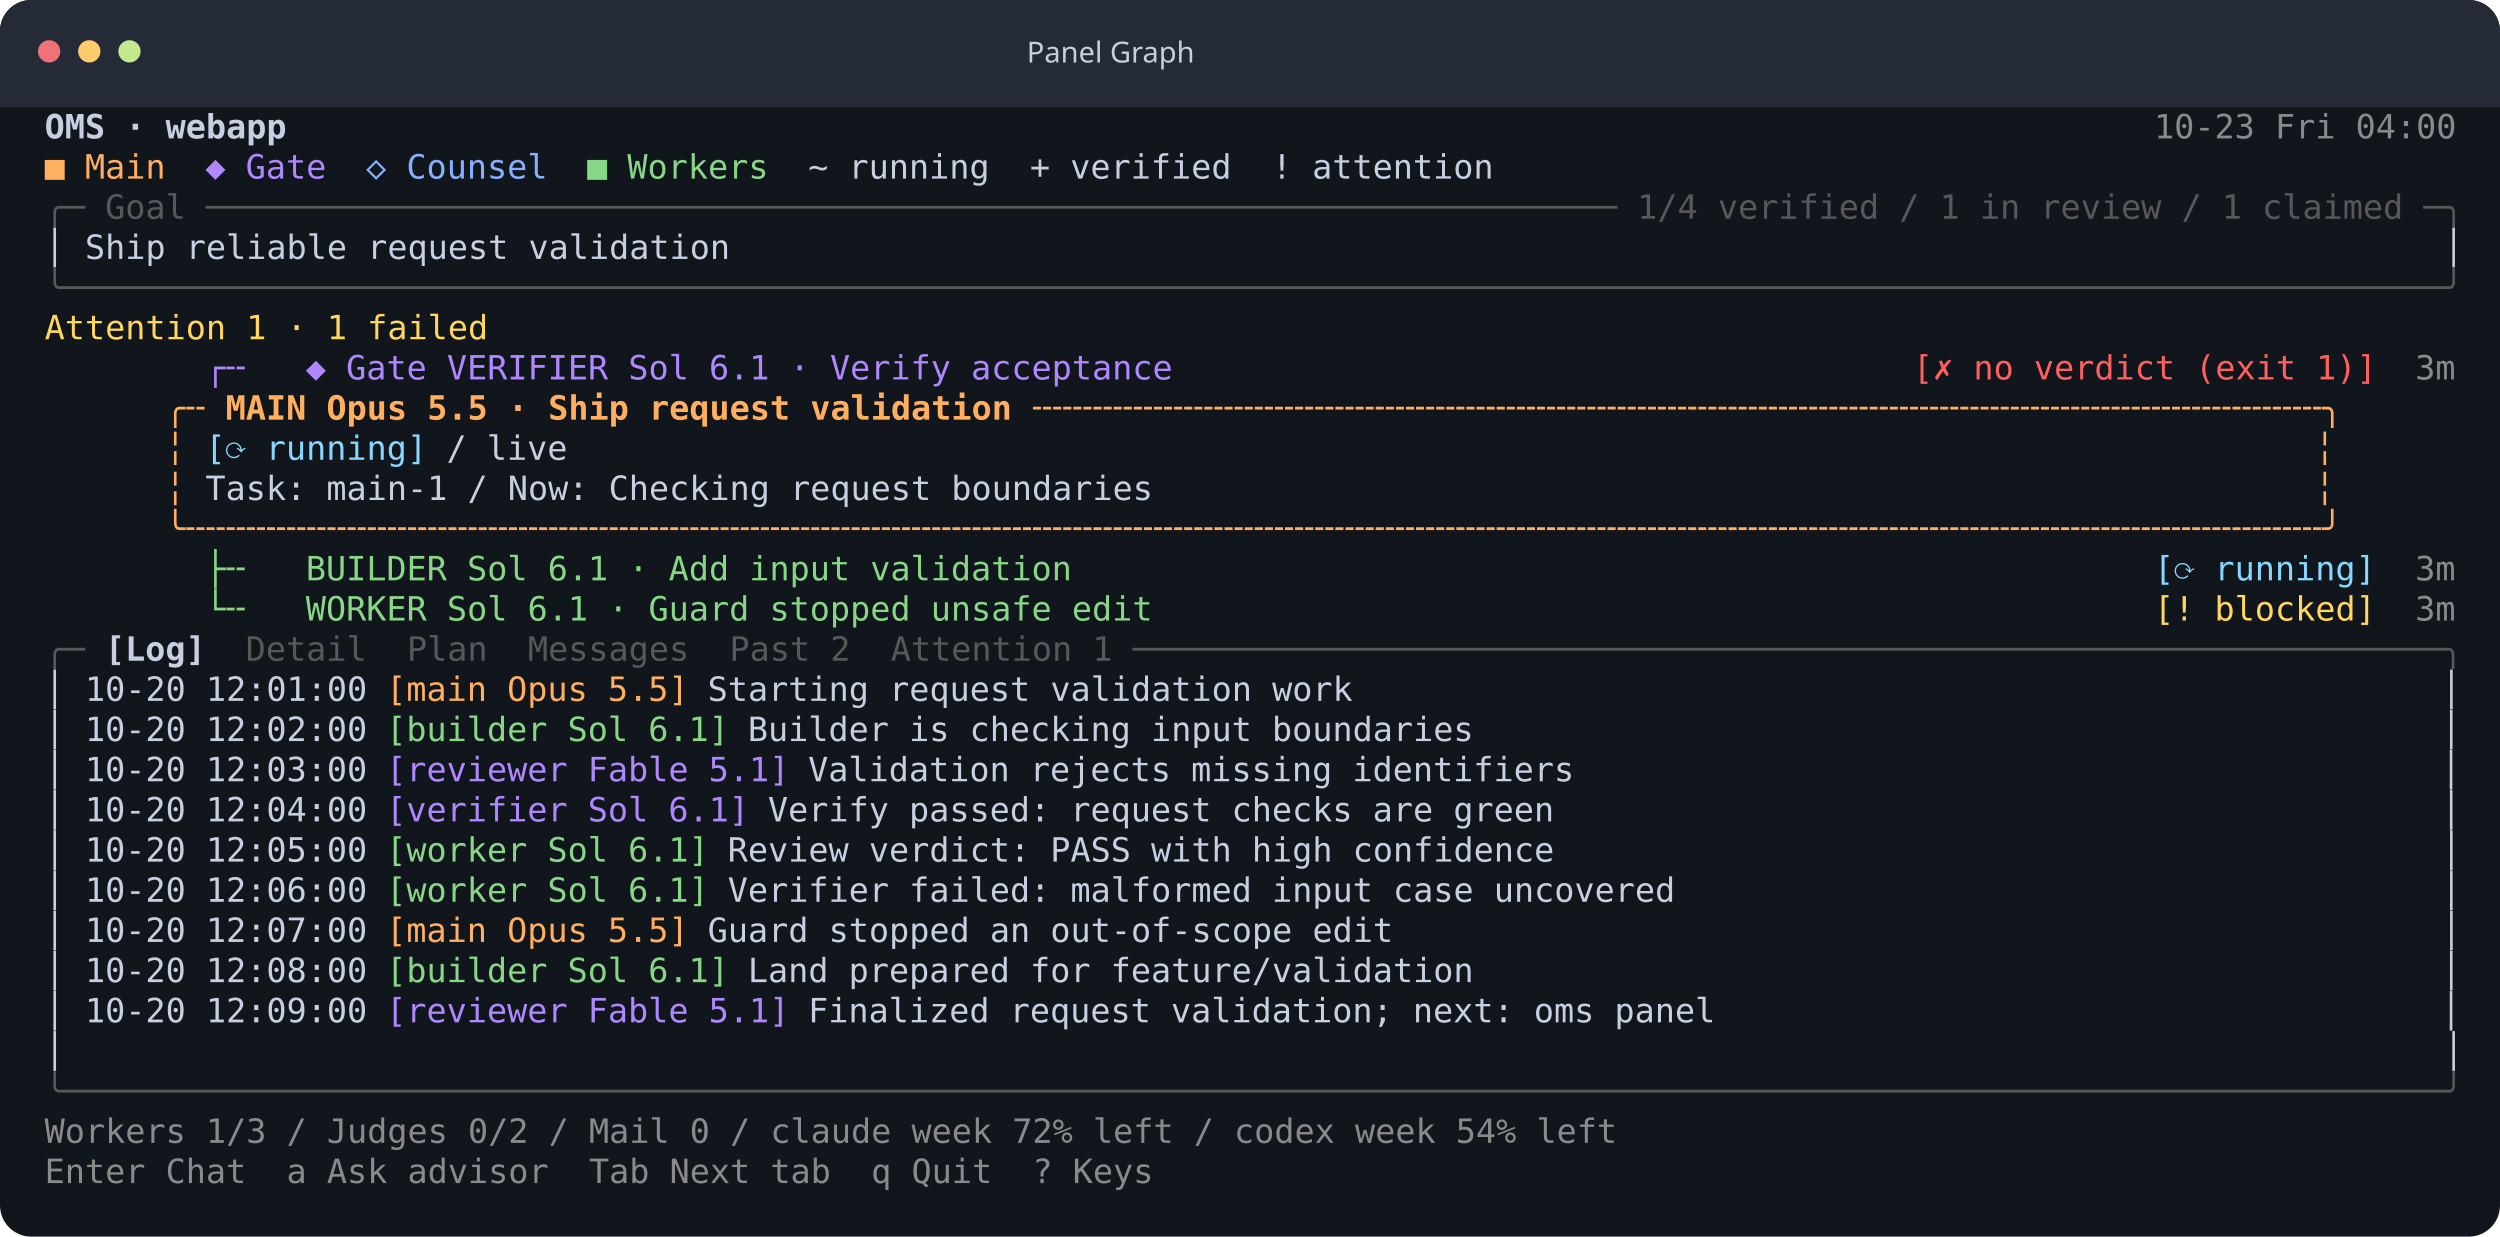
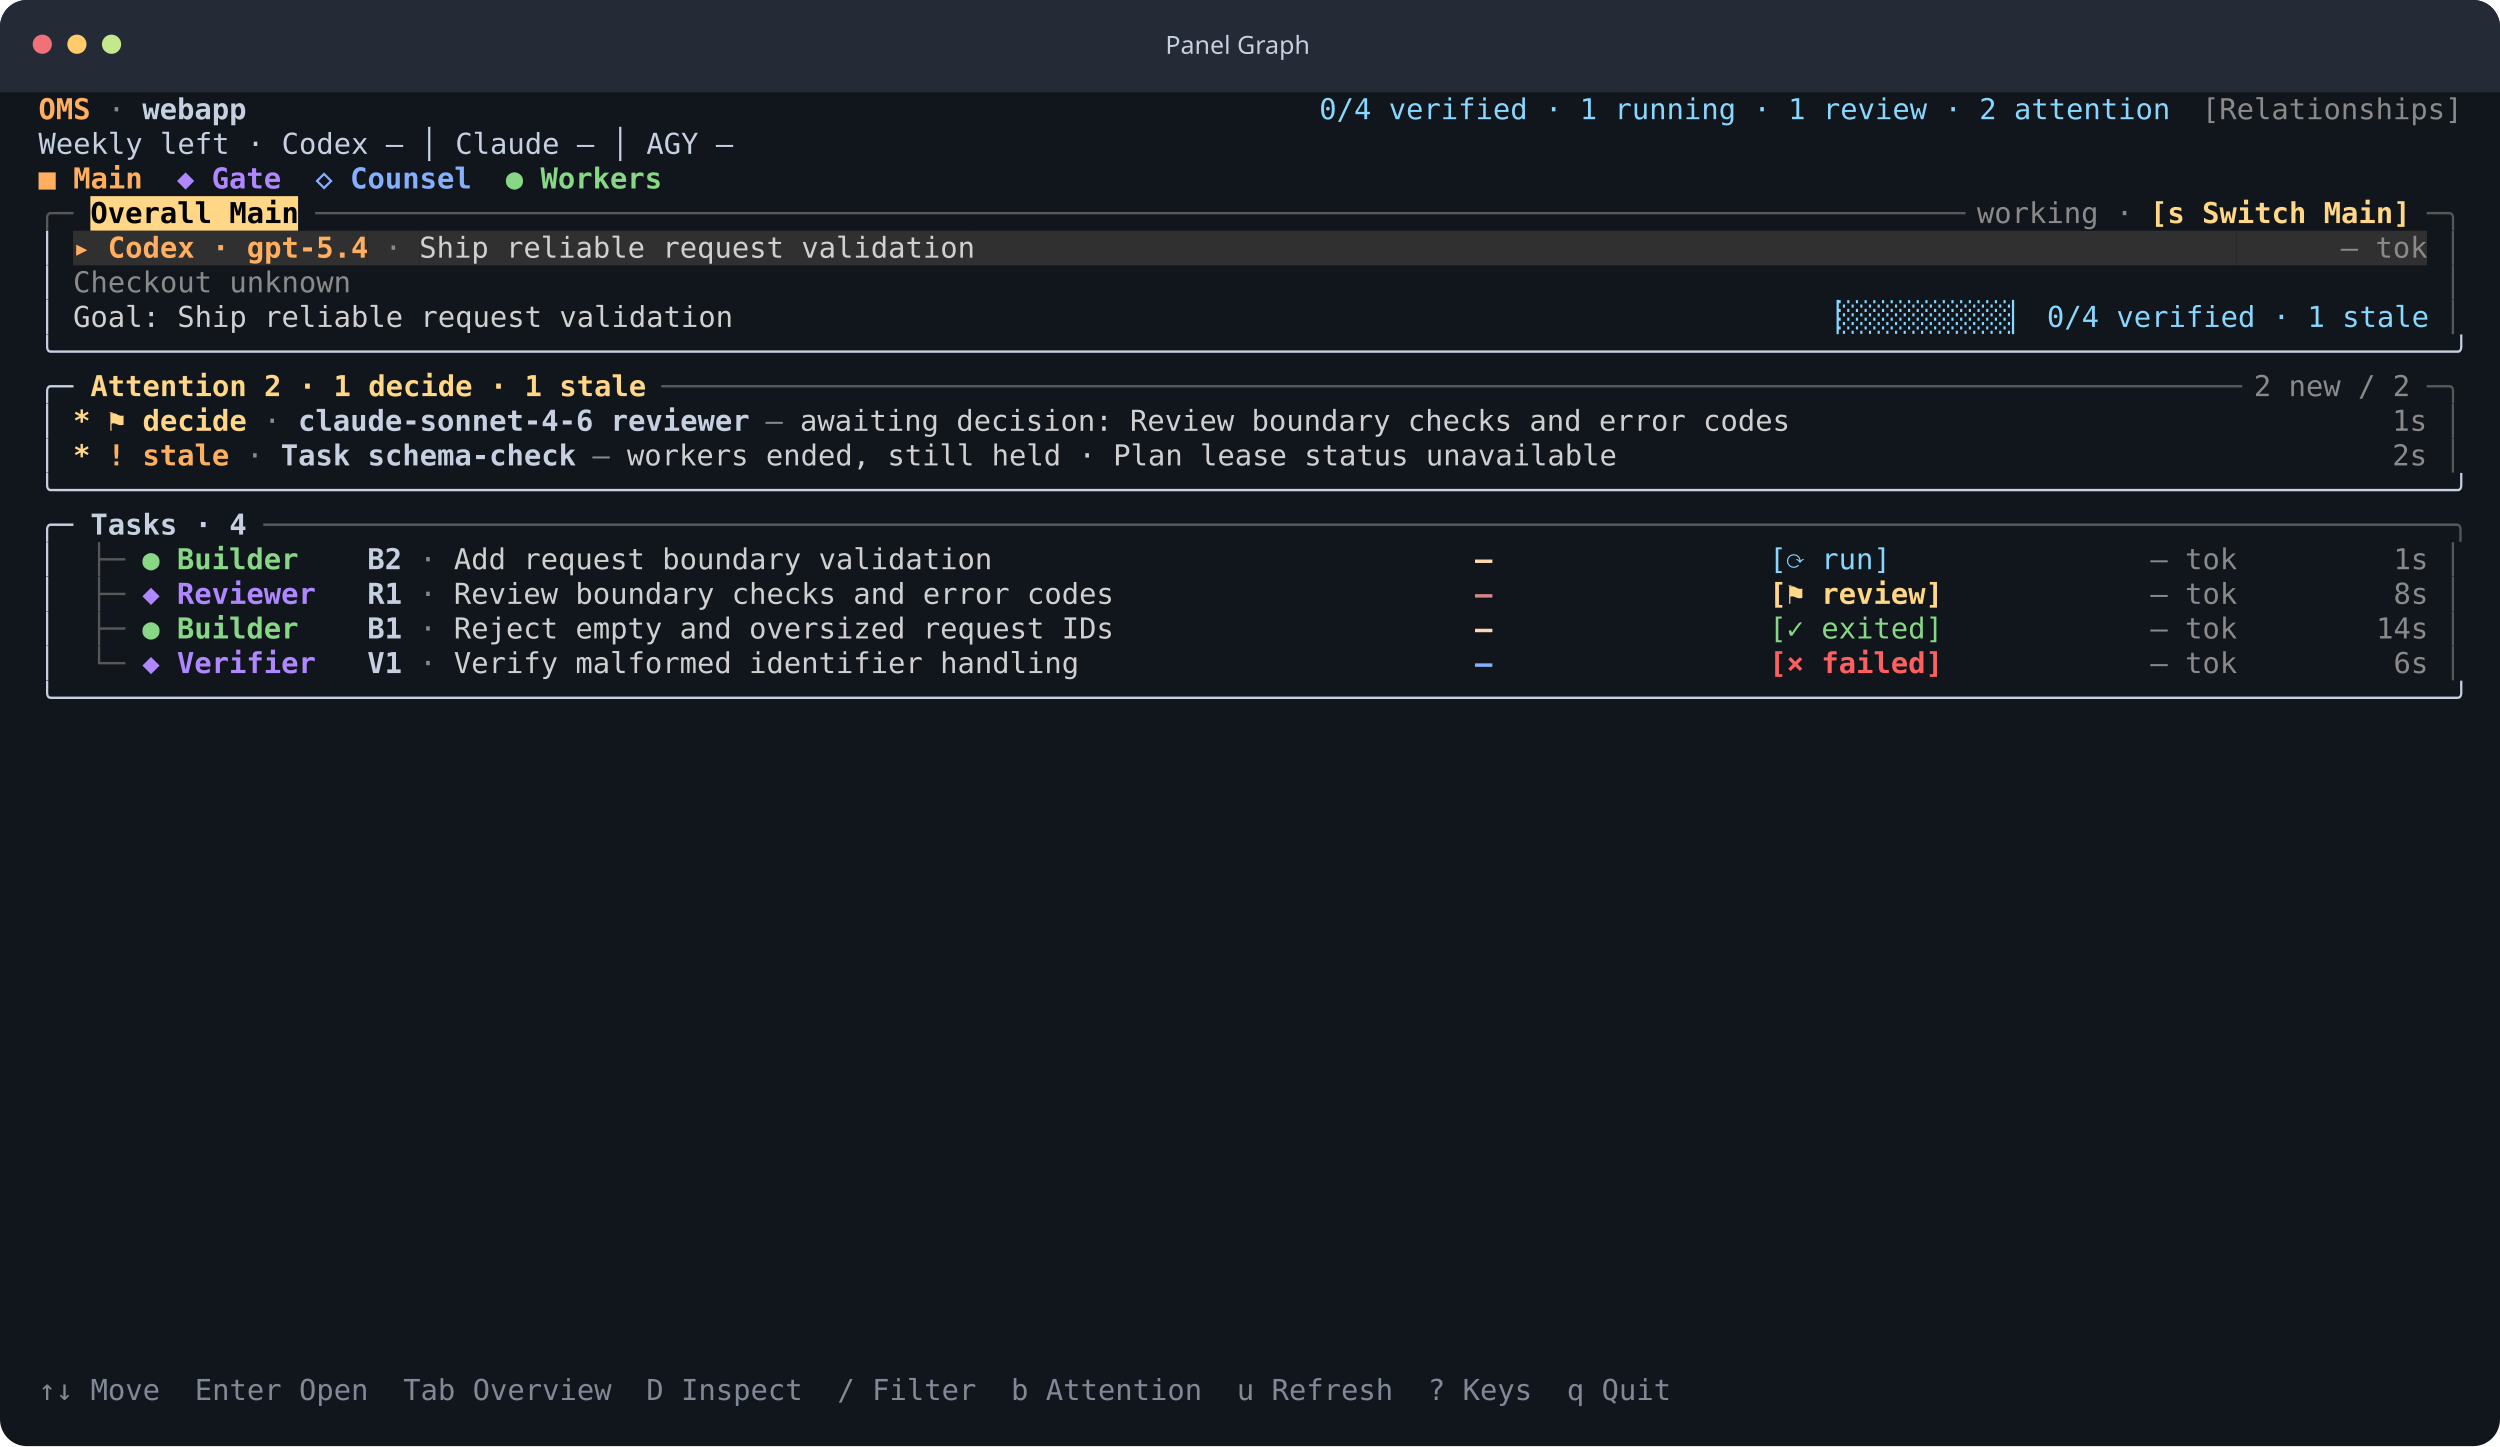
- <svg xmlns="http://www.w3.org/2000/svg" width="1120" height="554" viewBox="0 0 1120 554" font-family="ui-monospace, SFMono-Regular, Menlo, Consolas, &quot;DejaVu Sans Mono&quot;, monospace">
+ <svg xmlns="http://www.w3.org/2000/svg" width="1300" height="752" viewBox="0 0 1300 752" font-family="ui-monospace, SFMono-Regular, Menlo, Consolas, &quot;DejaVu Sans Mono&quot;, monospace">
  <rect width="100%" height="100%" rx="14" fill="#11151c" />
-   <path d="M14 0h1092a14 14 0 0 1 14 14v34H0V14A14 14 0 0 1 14 0z" fill="#252b36" />
+   <path d="M14 0h1272a14 14 0 0 1 14 14v34H0V14A14 14 0 0 1 14 0z" fill="#252b36" />
  <circle cx="22" cy="23" r="5" fill="#f07178" />
  <circle cx="40" cy="23" r="5" fill="#ffcb6b" />
  <circle cx="58" cy="23" r="5" fill="#c3e88d" />
-   <text xml:space="preserve" x="460" y="28" fill="#c6d0e0" font-family="sans-serif" font-size="13" style="white-space: pre">Panel Graph</text>
-   <text xml:space="preserve" x="20" y="62" font-size="15px" style="white-space: pre" fill="#c6d0e0" font-weight="700">OMS · webapp</text>
-   <text xml:space="preserve" x="128" y="62" font-size="15px" style="white-space: pre" fill="#c6d0e0">                                                                                             </text>
-   <text xml:space="preserve" x="965" y="62" font-size="15px" style="white-space: pre" fill="#8a8a8a">10-23 Fri 04:00</text>
-   <text xml:space="preserve" x="20" y="80" font-size="15px" style="white-space: pre" fill="#ffaf5f">■ Main</text>
-   <text xml:space="preserve" x="74" y="80" font-size="15px" style="white-space: pre" fill="#c6d0e0">  </text>
-   <text xml:space="preserve" x="92" y="80" font-size="15px" style="white-space: pre" fill="#af87ff">◆ Gate</text>
-   <text xml:space="preserve" x="146" y="80" font-size="15px" style="white-space: pre" fill="#c6d0e0">  </text>
-   <text xml:space="preserve" x="164" y="80" font-size="15px" style="white-space: pre" fill="#87afff">◇ Counsel</text>
-   <text xml:space="preserve" x="245" y="80" font-size="15px" style="white-space: pre" fill="#c6d0e0">  </text>
-   <text xml:space="preserve" x="263" y="80" font-size="15px" style="white-space: pre" fill="#87d787">■ Workers</text>
-   <text xml:space="preserve" x="344" y="80" font-size="15px" style="white-space: pre" fill="#c6d0e0">  ~ running  + verified  ! attention</text>
-   <text xml:space="preserve" x="20" y="98" font-size="15px" style="white-space: pre" fill="#585858">╭─ Goal ────────────────────────────────────────────────────────────────────── 1/4 verified / 1 in review / 1 claimed ─╮</text>
-   <text xml:space="preserve" x="20" y="116" font-size="15px" style="white-space: pre" fill="#c6d0e0">│ Ship reliable request validation                                                                                     │</text>
-   <text xml:space="preserve" x="20" y="134" font-size="15px" style="white-space: pre" fill="#585858">╰──────────────────────────────────────────────────────────────────────────────────────────────────────────────────────╯</text>
-   <text xml:space="preserve" x="20" y="152" font-size="15px" style="white-space: pre" fill="#ffd75f">Attention 1 · 1 failed</text>
-   <text xml:space="preserve" x="20" y="170" font-size="15px" style="white-space: pre" fill="#c6d0e0">        </text>
-   <text xml:space="preserve" x="92" y="170" font-size="15px" style="white-space: pre" fill="#af87ff">┌╌ </text>
-   <text xml:space="preserve" x="119" y="170" font-size="15px" style="white-space: pre" fill="#c6d0e0">  </text>
-   <text xml:space="preserve" x="137" y="170" font-size="15px" style="white-space: pre" fill="#af87ff">◆ Gate VERIFIER Sol 6.1 · Verify acceptance</text>
-   <text xml:space="preserve" x="524" y="170" font-size="15px" style="white-space: pre" fill="#c6d0e0">                                     </text>
-   <text xml:space="preserve" x="857" y="170" font-size="15px" style="white-space: pre" fill="#ff5f5f">[✗ no verdict (exit 1)]</text>
-   <text xml:space="preserve" x="1064" y="170" font-size="15px" style="white-space: pre" fill="#8a8a8a">  </text>
-   <text xml:space="preserve" x="1082" y="170" font-size="15px" style="white-space: pre" fill="#8a8a8a">3m</text>
-   <text xml:space="preserve" x="20" y="188" font-size="15px" style="white-space: pre" fill="#c6d0e0">      </text>
-   <text xml:space="preserve" x="74" y="188" font-size="15px" style="white-space: pre" fill="#ffaf5f" font-weight="700">╭╌ MAIN Opus 5.5 · Ship request validation ╌╌╌╌╌╌╌╌╌╌╌╌╌╌╌╌╌╌╌╌╌╌╌╌╌╌╌╌╌╌╌╌╌╌╌╌╌╌╌╌╌╌╌╌╌╌╌╌╌╌╌╌╌╌╌╌╌╌╌╌╌╌╌╌╮</text>
-   <text xml:space="preserve" x="1046" y="188" font-size="15px" style="white-space: pre" fill="#c6d0e0">      </text>
-   <text xml:space="preserve" x="20" y="206" font-size="15px" style="white-space: pre" fill="#c6d0e0">      </text>
-   <text xml:space="preserve" x="74" y="206" font-size="15px" style="white-space: pre" fill="#ffaf5f">╎</text>
-   <text xml:space="preserve" x="83" y="206" font-size="15px" style="white-space: pre" fill="#c6d0e0"> </text>
-   <text xml:space="preserve" x="92" y="206" font-size="15px" style="white-space: pre" fill="#87d7ff">[⟳ running]</text>
-   <text xml:space="preserve" x="191" y="206" font-size="15px" style="white-space: pre" fill="#c6d0e0"> / live                                                                                       </text>
-   <text xml:space="preserve" x="1037" y="206" font-size="15px" style="white-space: pre" fill="#ffaf5f">╎</text>
-   <text xml:space="preserve" x="1046" y="206" font-size="15px" style="white-space: pre" fill="#c6d0e0">      </text>
-   <text xml:space="preserve" x="20" y="224" font-size="15px" style="white-space: pre" fill="#c6d0e0">      </text>
-   <text xml:space="preserve" x="74" y="224" font-size="15px" style="white-space: pre" fill="#ffaf5f">╎</text>
-   <text xml:space="preserve" x="83" y="224" font-size="15px" style="white-space: pre" fill="#c6d0e0"> Task: main-1 / Now: Checking request boundaries                                                          </text>
-   <text xml:space="preserve" x="1037" y="224" font-size="15px" style="white-space: pre" fill="#ffaf5f">╎</text>
-   <text xml:space="preserve" x="1046" y="224" font-size="15px" style="white-space: pre" fill="#c6d0e0">      </text>
-   <text xml:space="preserve" x="20" y="242" font-size="15px" style="white-space: pre" fill="#c6d0e0">      </text>
-   <text xml:space="preserve" x="74" y="242" font-size="15px" style="white-space: pre" fill="#ffaf5f">╰╌╌╌╌╌╌╌╌╌╌╌╌╌╌╌╌╌╌╌╌╌╌╌╌╌╌╌╌╌╌╌╌╌╌╌╌╌╌╌╌╌╌╌╌╌╌╌╌╌╌╌╌╌╌╌╌╌╌╌╌╌╌╌╌╌╌╌╌╌╌╌╌╌╌╌╌╌╌╌╌╌╌╌╌╌╌╌╌╌╌╌╌╌╌╌╌╌╌╌╌╌╌╌╌╌╌╯</text>
-   <text xml:space="preserve" x="1046" y="242" font-size="15px" style="white-space: pre" fill="#c6d0e0">      </text>
-   <text xml:space="preserve" x="20" y="260" font-size="15px" style="white-space: pre" fill="#c6d0e0">        </text>
-   <text xml:space="preserve" x="92" y="260" font-size="15px" style="white-space: pre" fill="#87d787">├╌ </text>
-   <text xml:space="preserve" x="119" y="260" font-size="15px" style="white-space: pre" fill="#c6d0e0">  </text>
-   <text xml:space="preserve" x="137" y="260" font-size="15px" style="white-space: pre" fill="#87d787">BUILDER Sol 6.1 · Add input validation</text>
-   <text xml:space="preserve" x="479" y="260" font-size="15px" style="white-space: pre" fill="#c6d0e0">                                          </text>
-   <text xml:space="preserve" x="857" y="260" font-size="15px" style="white-space: pre" fill="#8a8a8a">            </text>
-   <text xml:space="preserve" x="965" y="260" font-size="15px" style="white-space: pre" fill="#87d7ff">[⟳ running]</text>
-   <text xml:space="preserve" x="1064" y="260" font-size="15px" style="white-space: pre" fill="#8a8a8a">  </text>
-   <text xml:space="preserve" x="1082" y="260" font-size="15px" style="white-space: pre" fill="#8a8a8a">3m</text>
-   <text xml:space="preserve" x="20" y="278" font-size="15px" style="white-space: pre" fill="#c6d0e0">        </text>
-   <text xml:space="preserve" x="92" y="278" font-size="15px" style="white-space: pre" fill="#87d787">└╌ </text>
-   <text xml:space="preserve" x="119" y="278" font-size="15px" style="white-space: pre" fill="#c6d0e0">  </text>
-   <text xml:space="preserve" x="137" y="278" font-size="15px" style="white-space: pre" fill="#87d787">WORKER Sol 6.1 · Guard stopped unsafe edit</text>
-   <text xml:space="preserve" x="515" y="278" font-size="15px" style="white-space: pre" fill="#c6d0e0">                                      </text>
-   <text xml:space="preserve" x="857" y="278" font-size="15px" style="white-space: pre" fill="#8a8a8a">            </text>
-   <text xml:space="preserve" x="965" y="278" font-size="15px" style="white-space: pre" fill="#ffd75f">[! blocked]</text>
-   <text xml:space="preserve" x="1064" y="278" font-size="15px" style="white-space: pre" fill="#8a8a8a">  </text>
-   <text xml:space="preserve" x="1082" y="278" font-size="15px" style="white-space: pre" fill="#8a8a8a">3m</text>
-   <text xml:space="preserve" x="20" y="296" font-size="15px" style="white-space: pre" fill="#585858">╭─ </text>
-   <text xml:space="preserve" x="47" y="296" font-size="15px" style="white-space: pre" fill="#c6d0e0" font-weight="700">[Log]</text>
-   <text xml:space="preserve" x="92" y="296" font-size="15px" style="white-space: pre" fill="#585858">  Detail  Plan  Messages  Past 2  Attention 1 ─────────────────────────────────────────────────────────────────╮</text>
-   <text xml:space="preserve" x="20" y="314" font-size="15px" style="white-space: pre" fill="#c6d0e0">│ 10-20 12:01:00 </text>
-   <text xml:space="preserve" x="173" y="314" font-size="15px" style="white-space: pre" fill="#ffaf5f">[main Opus 5.5]</text>
-   <text xml:space="preserve" x="308" y="314" font-size="15px" style="white-space: pre" fill="#c6d0e0"> Starting request validation work                                                      │</text>
-   <text xml:space="preserve" x="20" y="332" font-size="15px" style="white-space: pre" fill="#c6d0e0">│ 10-20 12:02:00 </text>
-   <text xml:space="preserve" x="173" y="332" font-size="15px" style="white-space: pre" fill="#87d787">[builder Sol 6.1]</text>
-   <text xml:space="preserve" x="326" y="332" font-size="15px" style="white-space: pre" fill="#c6d0e0"> Builder is checking input boundaries                                                │</text>
-   <text xml:space="preserve" x="20" y="350" font-size="15px" style="white-space: pre" fill="#c6d0e0">│ 10-20 12:03:00 </text>
-   <text xml:space="preserve" x="173" y="350" font-size="15px" style="white-space: pre" fill="#af87ff">[reviewer Fable 5.1]</text>
-   <text xml:space="preserve" x="353" y="350" font-size="15px" style="white-space: pre" fill="#c6d0e0"> Validation rejects missing identifiers                                           │</text>
-   <text xml:space="preserve" x="20" y="368" font-size="15px" style="white-space: pre" fill="#c6d0e0">│ 10-20 12:04:00 </text>
-   <text xml:space="preserve" x="173" y="368" font-size="15px" style="white-space: pre" fill="#af87ff">[verifier Sol 6.1]</text>
-   <text xml:space="preserve" x="335" y="368" font-size="15px" style="white-space: pre" fill="#c6d0e0"> Verify passed: request checks are green                                            │</text>
-   <text xml:space="preserve" x="20" y="386" font-size="15px" style="white-space: pre" fill="#c6d0e0">│ 10-20 12:05:00 </text>
-   <text xml:space="preserve" x="173" y="386" font-size="15px" style="white-space: pre" fill="#87d787">[worker Sol 6.1]</text>
-   <text xml:space="preserve" x="317" y="386" font-size="15px" style="white-space: pre" fill="#c6d0e0"> Review verdict: PASS with high confidence                                            │</text>
-   <text xml:space="preserve" x="20" y="404" font-size="15px" style="white-space: pre" fill="#c6d0e0">│ 10-20 12:06:00 </text>
-   <text xml:space="preserve" x="173" y="404" font-size="15px" style="white-space: pre" fill="#87d787">[worker Sol 6.1]</text>
-   <text xml:space="preserve" x="317" y="404" font-size="15px" style="white-space: pre" fill="#c6d0e0"> Verifier failed: malformed input case uncovered                                      │</text>
-   <text xml:space="preserve" x="20" y="422" font-size="15px" style="white-space: pre" fill="#c6d0e0">│ 10-20 12:07:00 </text>
-   <text xml:space="preserve" x="173" y="422" font-size="15px" style="white-space: pre" fill="#ffaf5f">[main Opus 5.5]</text>
-   <text xml:space="preserve" x="308" y="422" font-size="15px" style="white-space: pre" fill="#c6d0e0"> Guard stopped an out-of-scope edit                                                    │</text>
-   <text xml:space="preserve" x="20" y="440" font-size="15px" style="white-space: pre" fill="#c6d0e0">│ 10-20 12:08:00 </text>
-   <text xml:space="preserve" x="173" y="440" font-size="15px" style="white-space: pre" fill="#87d787">[builder Sol 6.1]</text>
-   <text xml:space="preserve" x="326" y="440" font-size="15px" style="white-space: pre" fill="#c6d0e0"> Land prepared for feature/validation                                                │</text>
-   <text xml:space="preserve" x="20" y="458" font-size="15px" style="white-space: pre" fill="#c6d0e0">│ 10-20 12:09:00 </text>
-   <text xml:space="preserve" x="173" y="458" font-size="15px" style="white-space: pre" fill="#af87ff">[reviewer Fable 5.1]</text>
-   <text xml:space="preserve" x="353" y="458" font-size="15px" style="white-space: pre" fill="#c6d0e0"> Finalized request validation; next: oms panel                                    │</text>
-   <text xml:space="preserve" x="20" y="476" font-size="15px" style="white-space: pre" fill="#c6d0e0">│                                                                                                                      │</text>
-   <text xml:space="preserve" x="20" y="494" font-size="15px" style="white-space: pre" fill="#585858">╰──────────────────────────────────────────────────────────────────────────────────────────────────────────────────────╯</text>
-   <text xml:space="preserve" x="20" y="512" font-size="15px" style="white-space: pre" fill="#8a8a8a">Workers 1/3 / Judges 0/2 / Mail 0 / claude week 72% left / codex week 54% left</text>
-   <text xml:space="preserve" x="20" y="530" font-size="15px" style="white-space: pre" fill="#8a8a8a">Enter Chat  a Ask advisor  Tab Next tab  q Quit  ? Keys</text>
+   <text xml:space="preserve" x="606" y="28" fill="#c6d0e0" font-family="sans-serif" font-size="13" style="white-space: pre">Panel Graph</text>
+   <text xml:space="preserve" x="20" y="62" font-size="15px" style="white-space: pre" fill="#ffaf5f" font-weight="700">OMS</text>
+   <text xml:space="preserve" x="47" y="62" font-size="15px" style="white-space: pre" fill="#8a8a8a"> · </text>
+   <text xml:space="preserve" x="74" y="62" font-size="15px" style="white-space: pre" fill="#c6d0e0" font-weight="700">webapp</text>
+   <text xml:space="preserve" x="686" y="62" font-size="15px" style="white-space: pre" fill="#87d7ff">0/4 verified · 1 running · 1 review · 2 attention</text>
+   <text xml:space="preserve" x="1145" y="62" font-size="15px" style="white-space: pre" fill="#8a8a8a">[Relationships]</text>
+   <text xml:space="preserve" x="20" y="80" font-size="15px" style="white-space: pre" fill="#c6d0e0">Weekly left · Codex — │ Claude — │ AGY —</text>
+   <text xml:space="preserve" x="20" y="98" font-size="15px" style="white-space: pre" fill="#ffaf5f" font-weight="700">■ Main  </text>
+   <text xml:space="preserve" x="92" y="98" font-size="15px" style="white-space: pre" fill="#af87ff" font-weight="700">◆ Gate  </text>
+   <text xml:space="preserve" x="164" y="98" font-size="15px" style="white-space: pre" fill="#87afff" font-weight="700">◇ Counsel  </text>
+   <text xml:space="preserve" x="263" y="98" font-size="15px" style="white-space: pre" fill="#87d787" font-weight="700">● Workers</text>
+   <text xml:space="preserve" x="20" y="116" font-size="15px" style="white-space: pre" fill="#585858">╭─ </text>
+   <rect x="47" y="102" width="108" height="18" fill="#ffd787" />
+   <text xml:space="preserve" x="47" y="116" font-size="15px" style="white-space: pre" fill="#000000" font-weight="700">Overall Main</text>
+   <text xml:space="preserve" x="164" y="116" font-size="15px" style="white-space: pre" fill="#585858">───────────────────────────────────────────────────────────────────────────────────────────────</text>
+   <text xml:space="preserve" x="1028" y="116" font-size="15px" style="white-space: pre" fill="#8a8a8a">working · </text>
+   <text xml:space="preserve" x="1118" y="116" font-size="15px" style="white-space: pre" fill="#ffd787" font-weight="700">[s Switch Main]</text>
+   <text xml:space="preserve" x="1253" y="116" font-size="15px" style="white-space: pre" fill="#585858"> ─╮</text>
+   <text xml:space="preserve" x="20" y="134" font-size="15px" style="white-space: pre" fill="#c6d0e0">│</text>
+   <rect x="38" y="120" width="153" height="18" fill="#303030" />
+   <text xml:space="preserve" x="38" y="134" font-size="15px" style="white-space: pre" fill="#ffaf5f" font-weight="700">▸ Codex · gpt-5.4</text>
+   <rect x="191" y="120" width="27" height="18" fill="#303030" />
+   <text xml:space="preserve" x="191" y="134" font-size="15px" style="white-space: pre" fill="#8a8a8a"> · </text>
+   <rect x="218" y="120" width="288" height="18" fill="#303030" />
+   <text xml:space="preserve" x="218" y="134" font-size="15px" style="white-space: pre" fill="#d0d0d0">Ship reliable request validation</text>
+   <rect x="506" y="120" width="657" height="18" fill="#303030" />
+   <text xml:space="preserve" x="506" y="134" font-size="15px" style="white-space: pre" fill="#c6d0e0">                                                                         </text>
+   <rect x="1163" y="120" width="99" height="18" fill="#303030" />
+   <text xml:space="preserve" x="1163" y="134" font-size="15px" style="white-space: pre" fill="#8a8a8a">      — tok</text>
+   <text xml:space="preserve" x="1271" y="134" font-size="15px" style="white-space: pre" fill="#585858">│</text>
+   <text xml:space="preserve" x="20" y="152" font-size="15px" style="white-space: pre" fill="#c6d0e0">│</text>
+   <text xml:space="preserve" x="38" y="152" font-size="15px" style="white-space: pre" fill="#8a8a8a">Checkout unknown</text>
+   <text xml:space="preserve" x="1271" y="152" font-size="15px" style="white-space: pre" fill="#585858">│</text>
+   <text xml:space="preserve" x="20" y="170" font-size="15px" style="white-space: pre" fill="#c6d0e0">│</text>
+   <text xml:space="preserve" x="38" y="170" font-size="15px" style="white-space: pre" fill="#d0d0d0">Goal: Ship reliable request validation</text>
+   <text xml:space="preserve" x="947" y="170" font-size="15px" style="white-space: pre" fill="#87d7ff">▕░░░░░░░░░░▏ 0/4 verified · 1 stale</text>
+   <text xml:space="preserve" x="1271" y="170" font-size="15px" style="white-space: pre" fill="#585858">│</text>
+   <text xml:space="preserve" x="20" y="188" font-size="15px" style="white-space: pre" fill="#c6d0e0">╰──────────────────────────────────────────────────────────────────────────────────────────────────────────────────────────────────────────╯</text>
+   <text xml:space="preserve" x="20" y="206" font-size="15px" style="white-space: pre" fill="#c6d0e0">╭─ </text>
+   <text xml:space="preserve" x="47" y="206" font-size="15px" style="white-space: pre" fill="#ffd787" font-weight="700">Attention 2 · 1 decide · 1 stale</text>
+   <text xml:space="preserve" x="344" y="206" font-size="15px" style="white-space: pre" fill="#585858">───────────────────────────────────────────────────────────────────────────────────────────</text>
+   <text xml:space="preserve" x="1172" y="206" font-size="15px" style="white-space: pre" fill="#8a8a8a">2 new / 2</text>
+   <text xml:space="preserve" x="1253" y="206" font-size="15px" style="white-space: pre" fill="#585858"> ─╮</text>
+   <text xml:space="preserve" x="20" y="224" font-size="15px" style="white-space: pre" fill="#c6d0e0">│</text>
+   <text xml:space="preserve" x="38" y="224" font-size="15px" style="white-space: pre" fill="#ffd787" font-weight="700">* ⚑ decide</text>
+   <text xml:space="preserve" x="128" y="224" font-size="15px" style="white-space: pre" fill="#8a8a8a"> · </text>
+   <text xml:space="preserve" x="155" y="224" font-size="15px" style="white-space: pre" fill="#c6d0e0" font-weight="700">claude-sonnet-4-6 reviewer</text>
+   <text xml:space="preserve" x="389" y="224" font-size="15px" style="white-space: pre" fill="#8a8a8a"> — </text>
+   <text xml:space="preserve" x="416" y="224" font-size="15px" style="white-space: pre" fill="#d0d0d0">awaiting decision: Review boundary checks and error codes</text>
+   <text xml:space="preserve" x="1244" y="224" font-size="15px" style="white-space: pre" fill="#8a8a8a">1s</text>
+   <text xml:space="preserve" x="1271" y="224" font-size="15px" style="white-space: pre" fill="#585858">│</text>
+   <text xml:space="preserve" x="20" y="242" font-size="15px" style="white-space: pre" fill="#c6d0e0">│</text>
+   <text xml:space="preserve" x="38" y="242" font-size="15px" style="white-space: pre" fill="#ffd787" font-weight="700">* </text>
+   <text xml:space="preserve" x="56" y="242" font-size="15px" style="white-space: pre" fill="#ffaf5f" font-weight="700">! stale</text>
+   <text xml:space="preserve" x="119" y="242" font-size="15px" style="white-space: pre" fill="#8a8a8a"> · </text>
+   <text xml:space="preserve" x="146" y="242" font-size="15px" style="white-space: pre" fill="#c6d0e0" font-weight="700">Task schema-check</text>
+   <text xml:space="preserve" x="299" y="242" font-size="15px" style="white-space: pre" fill="#8a8a8a"> — </text>
+   <text xml:space="preserve" x="326" y="242" font-size="15px" style="white-space: pre" fill="#d0d0d0">workers ended, still held · Plan lease status unavailable</text>
+   <text xml:space="preserve" x="1244" y="242" font-size="15px" style="white-space: pre" fill="#8a8a8a">2s</text>
+   <text xml:space="preserve" x="1271" y="242" font-size="15px" style="white-space: pre" fill="#585858">│</text>
+   <text xml:space="preserve" x="20" y="260" font-size="15px" style="white-space: pre" fill="#c6d0e0">╰──────────────────────────────────────────────────────────────────────────────────────────────────────────────────────────────────────────╯</text>
+   <text xml:space="preserve" x="20" y="278" font-size="15px" style="white-space: pre" fill="#c6d0e0">╭─ </text>
+   <text xml:space="preserve" x="47" y="278" font-size="15px" style="white-space: pre" fill="#c6d0e0" font-weight="700">Tasks · 4</text>
+   <text xml:space="preserve" x="137" y="278" font-size="15px" style="white-space: pre" fill="#585858">──────────────────────────────────────────────────────────────────────────────────────────────────────────────────────────────╮</text>
+   <text xml:space="preserve" x="20" y="296" font-size="15px" style="white-space: pre" fill="#c6d0e0">│</text>
+   <text xml:space="preserve" x="47" y="296" font-size="15px" style="white-space: pre" fill="#585858">├─ </text>
+   <text xml:space="preserve" x="74" y="296" font-size="15px" style="white-space: pre" fill="#87d787" font-weight="700">●</text>
+   <text xml:space="preserve" x="92" y="296" font-size="15px" style="white-space: pre" fill="#87d787" font-weight="700">Builder</text>
+   <text xml:space="preserve" x="191" y="296" font-size="15px" style="white-space: pre" fill="#c6d0e0" font-weight="700">B2</text>
+   <text xml:space="preserve" x="209" y="296" font-size="15px" style="white-space: pre" fill="#8a8a8a"> · </text>
+   <text xml:space="preserve" x="236" y="296" font-size="15px" style="white-space: pre" fill="#d0d0d0">Add request boundary validation</text>
+   <text xml:space="preserve" x="767" y="296" font-size="15px" style="white-space: pre" fill="#ffd7af" font-weight="700">—              </text>
+   <text xml:space="preserve" x="920" y="296" font-size="15px" style="white-space: pre" fill="#87d7ff">[⟳ run]       </text>
+   <text xml:space="preserve" x="1064" y="296" font-size="15px" style="white-space: pre" fill="#8a8a8a">      — tok         1s</text>
+   <text xml:space="preserve" x="1271" y="296" font-size="15px" style="white-space: pre" fill="#585858">│</text>
+   <text xml:space="preserve" x="20" y="314" font-size="15px" style="white-space: pre" fill="#c6d0e0">│</text>
+   <text xml:space="preserve" x="47" y="314" font-size="15px" style="white-space: pre" fill="#585858">├─ </text>
+   <text xml:space="preserve" x="74" y="314" font-size="15px" style="white-space: pre" fill="#af87ff" font-weight="700">◆</text>
+   <text xml:space="preserve" x="92" y="314" font-size="15px" style="white-space: pre" fill="#af87ff" font-weight="700">Reviewer</text>
+   <text xml:space="preserve" x="191" y="314" font-size="15px" style="white-space: pre" fill="#c6d0e0" font-weight="700">R1</text>
+   <text xml:space="preserve" x="209" y="314" font-size="15px" style="white-space: pre" fill="#8a8a8a"> · </text>
+   <text xml:space="preserve" x="236" y="314" font-size="15px" style="white-space: pre" fill="#d0d0d0">Review boundary checks and error codes</text>
+   <text xml:space="preserve" x="767" y="314" font-size="15px" style="white-space: pre" fill="#d78787" font-weight="700">—              </text>
+   <text xml:space="preserve" x="920" y="314" font-size="15px" style="white-space: pre" fill="#ffd787" font-weight="700">[⚑ review]    </text>
+   <text xml:space="preserve" x="1064" y="314" font-size="15px" style="white-space: pre" fill="#8a8a8a">      — tok         8s</text>
+   <text xml:space="preserve" x="1271" y="314" font-size="15px" style="white-space: pre" fill="#585858">│</text>
+   <text xml:space="preserve" x="20" y="332" font-size="15px" style="white-space: pre" fill="#c6d0e0">│</text>
+   <text xml:space="preserve" x="47" y="332" font-size="15px" style="white-space: pre" fill="#585858">├─ </text>
+   <text xml:space="preserve" x="74" y="332" font-size="15px" style="white-space: pre" fill="#87d787" font-weight="700">●</text>
+   <text xml:space="preserve" x="92" y="332" font-size="15px" style="white-space: pre" fill="#87d787" font-weight="700">Builder</text>
+   <text xml:space="preserve" x="191" y="332" font-size="15px" style="white-space: pre" fill="#c6d0e0" font-weight="700">B1</text>
+   <text xml:space="preserve" x="209" y="332" font-size="15px" style="white-space: pre" fill="#8a8a8a"> · </text>
+   <text xml:space="preserve" x="236" y="332" font-size="15px" style="white-space: pre" fill="#d0d0d0">Reject empty and oversized request IDs</text>
+   <text xml:space="preserve" x="767" y="332" font-size="15px" style="white-space: pre" fill="#ffd7af" font-weight="700">—              </text>
+   <text xml:space="preserve" x="920" y="332" font-size="15px" style="white-space: pre" fill="#87d787">[✓ exited]    </text>
+   <text xml:space="preserve" x="1064" y="332" font-size="15px" style="white-space: pre" fill="#8a8a8a">      — tok        14s</text>
+   <text xml:space="preserve" x="1271" y="332" font-size="15px" style="white-space: pre" fill="#585858">│</text>
+   <text xml:space="preserve" x="20" y="350" font-size="15px" style="white-space: pre" fill="#c6d0e0">│</text>
+   <text xml:space="preserve" x="47" y="350" font-size="15px" style="white-space: pre" fill="#585858">└─ </text>
+   <text xml:space="preserve" x="74" y="350" font-size="15px" style="white-space: pre" fill="#af87ff" font-weight="700">◆</text>
+   <text xml:space="preserve" x="92" y="350" font-size="15px" style="white-space: pre" fill="#af87ff" font-weight="700">Verifier</text>
+   <text xml:space="preserve" x="191" y="350" font-size="15px" style="white-space: pre" fill="#c6d0e0" font-weight="700">V1</text>
+   <text xml:space="preserve" x="209" y="350" font-size="15px" style="white-space: pre" fill="#8a8a8a"> · </text>
+   <text xml:space="preserve" x="236" y="350" font-size="15px" style="white-space: pre" fill="#d0d0d0">Verify malformed identifier handling</text>
+   <text xml:space="preserve" x="767" y="350" font-size="15px" style="white-space: pre" fill="#87afff" font-weight="700">—              </text>
+   <text xml:space="preserve" x="920" y="350" font-size="15px" style="white-space: pre" fill="#ff5f5f" font-weight="700">[× failed]    </text>
+   <text xml:space="preserve" x="1064" y="350" font-size="15px" style="white-space: pre" fill="#8a8a8a">      — tok         6s</text>
+   <text xml:space="preserve" x="1271" y="350" font-size="15px" style="white-space: pre" fill="#585858">│</text>
+   <text xml:space="preserve" x="20" y="368" font-size="15px" style="white-space: pre" fill="#c6d0e0">╰──────────────────────────────────────────────────────────────────────────────────────────────────────────────────────────────────────────╯</text>
+   <text xml:space="preserve" x="20" y="728" font-size="15px" style="white-space: pre" fill="#c6d0e0" opacity="0.62">↑↓ Move  Enter Open  Tab Overview  D Inspect  / Filter  b Attention  u Refresh  ? Keys  q Quit</text>
</svg>
